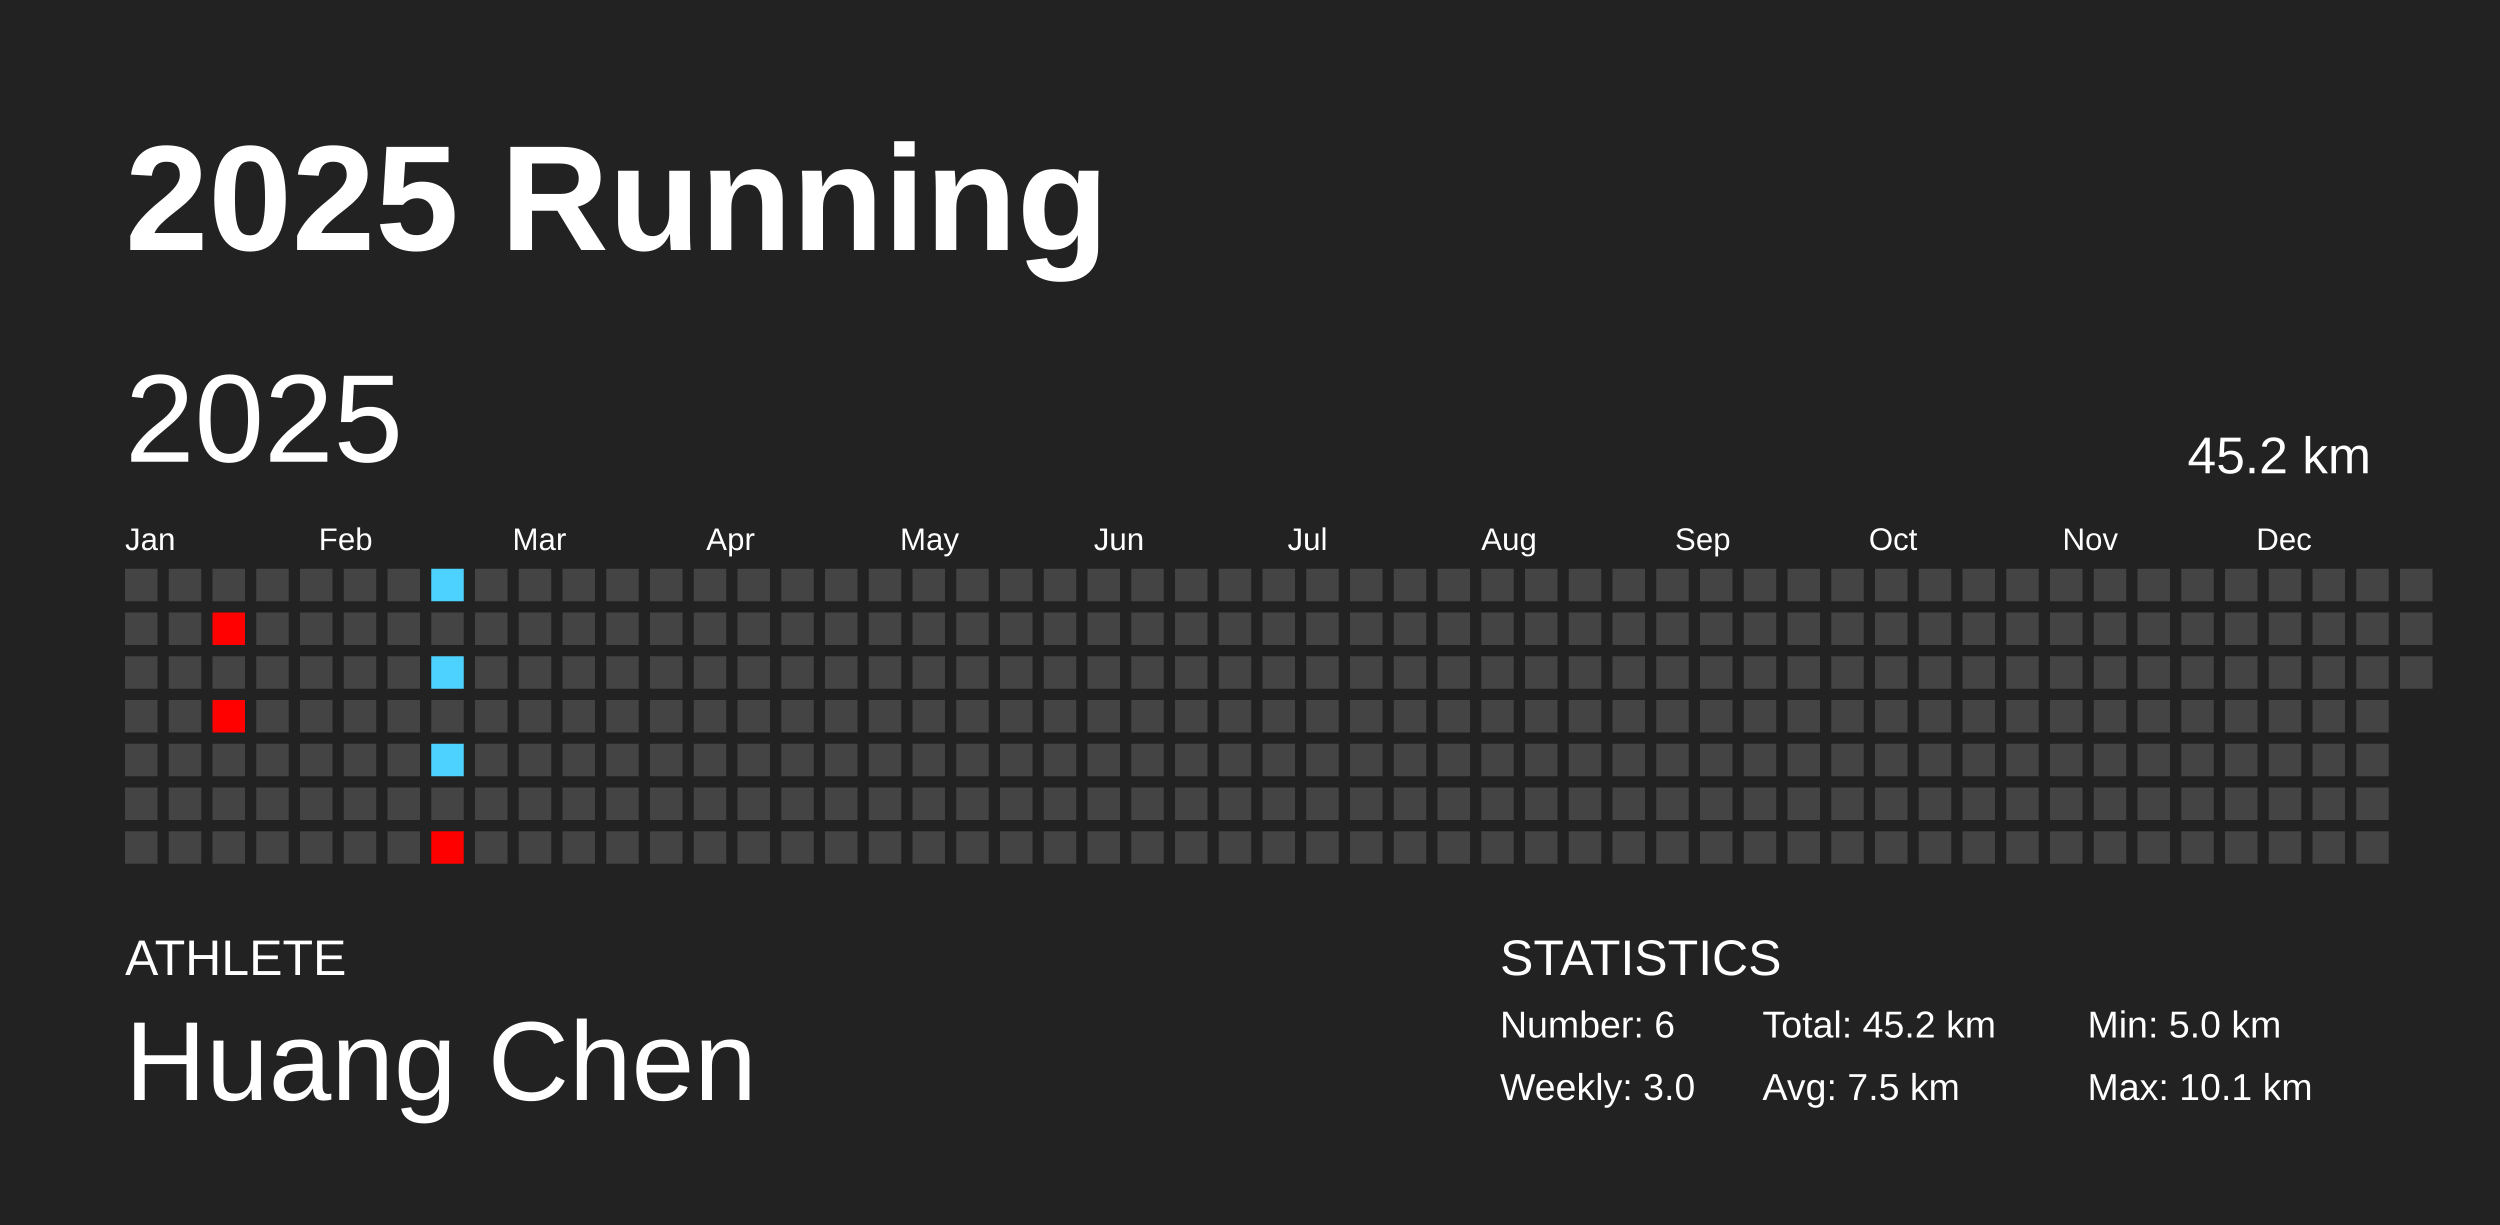
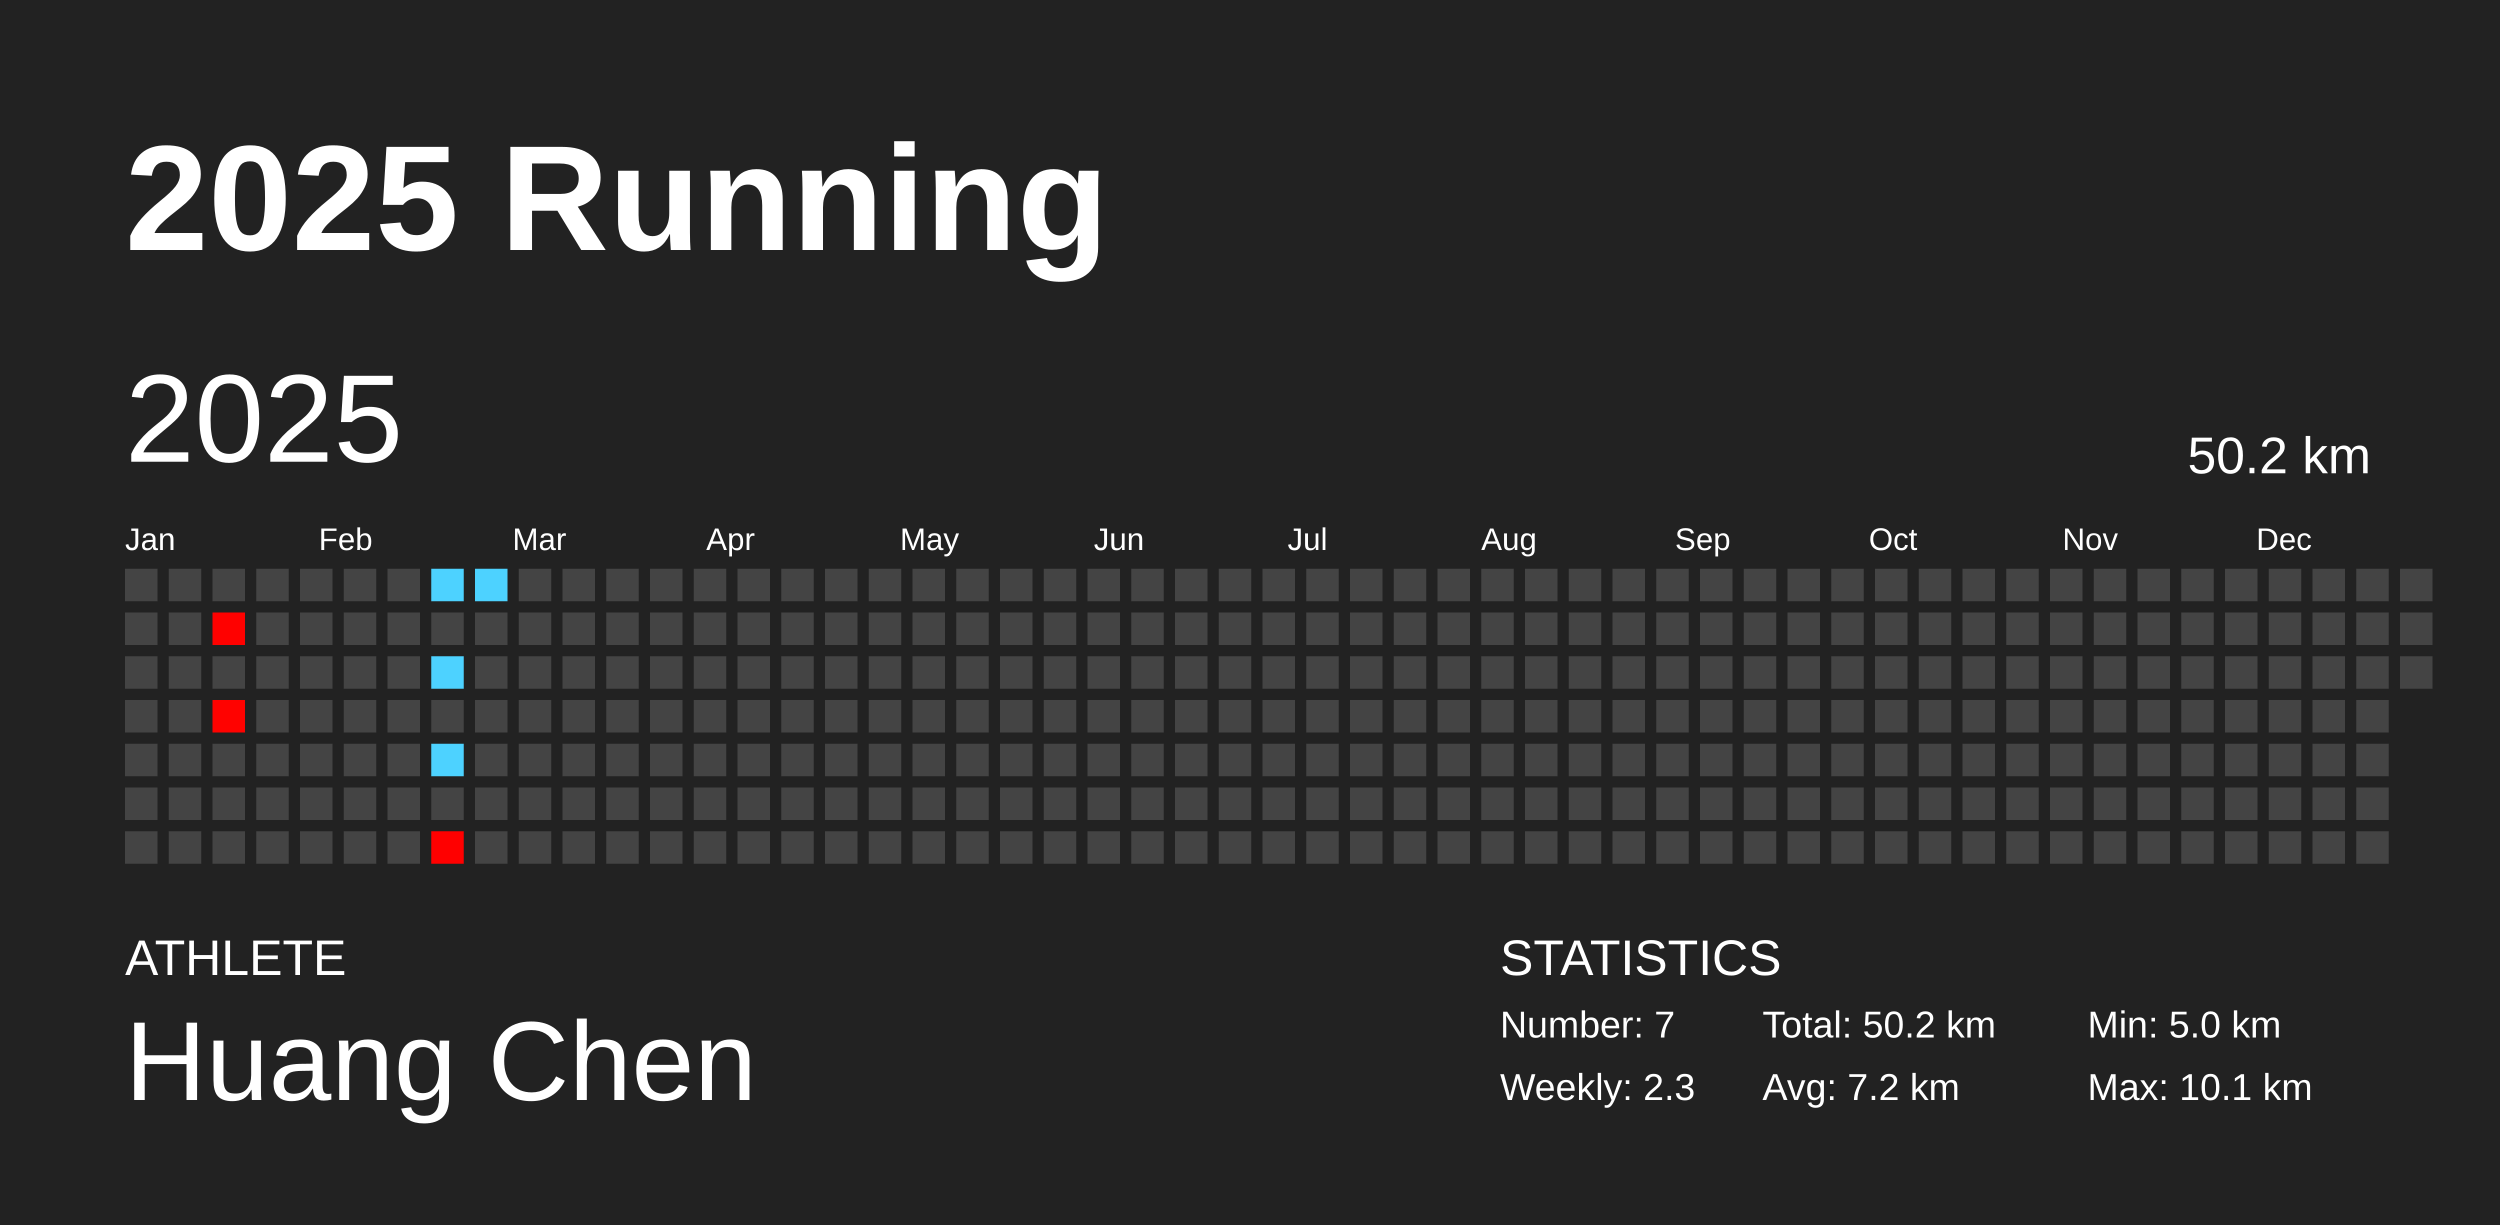
<svg xmlns="http://www.w3.org/2000/svg" baseProfile="full" height="98mm" version="1.1" viewBox="0,0,200,98" width="200mm">
  <defs />
  <rect fill="#222222" height="98" width="200" x="0" y="0" />
  <text fill="#FFFFFF" style="font-size:12px; font-family:Arial; font-weight:bold;" x="10" y="20">2025 Running</text>
  <text fill="#FFFFFF" style="font-size:4px; font-family:Arial" x="10" y="78">ATHLETE</text>
  <text fill="#FFFFFF" style="font-size:9px; font-family:Arial" x="10" y="88">Huang Chen</text>
  <text fill="#FFFFFF" style="font-size:4px; font-family:Arial" x="120" y="78">STATISTICS</text>
-   <text fill="#FFFFFF" style="font-size:3px; font-family:Arial" x="120" y="83">Number: 6</text>
-   <text fill="#FFFFFF" style="font-size:3px; font-family:Arial" x="120" y="88">Weekly: 3.0</text>
-   <text fill="#FFFFFF" style="font-size:3px; font-family:Arial" x="141" y="83">Total: 45.2 km</text>
-   <text fill="#FFFFFF" style="font-size:3px; font-family:Arial" x="141" y="88">Avg: 7.5 km</text>
+   <text fill="#FFFFFF" style="font-size:3px; font-family:Arial" x="120" y="83">Number: 7</text>
+   <text fill="#FFFFFF" style="font-size:3px; font-family:Arial" x="120" y="88">Weekly: 2.3</text>
+   <text fill="#FFFFFF" style="font-size:3px; font-family:Arial" x="141" y="83">Total: 50.2 km</text>
+   <text fill="#FFFFFF" style="font-size:3px; font-family:Arial" x="141" y="88">Avg: 7.2 km</text>
  <text fill="#FFFFFF" style="font-size:3px; font-family:Arial" x="167" y="83">Min: 5.0 km</text>
  <text fill="#FFFFFF" style="font-size:3px; font-family:Arial" x="167" y="88">Max: 10.1 km</text>
  <text dominant-baseline="hanging" fill="#FFFFFF" style="font-size:10.0px; font-family:Arial;" x="10" y="30">2025</text>
-   <text dominant-baseline="hanging" fill="#FFFFFF" style="font-size:4.125px; font-family:Arial;" x="175" y="35">45.2 km</text>
+   <text dominant-baseline="hanging" fill="#FFFFFF" style="font-size:4.125px; font-family:Arial;" x="175" y="35">50.2 km</text>
  <text fill="#FFFFFF" style="font-size:2.5px; font-family:Arial" x="10.0" y="44">Jan</text>
  <text fill="#FFFFFF" style="font-size:2.5px; font-family:Arial" x="25.5" y="44">Feb</text>
  <text fill="#FFFFFF" style="font-size:2.5px; font-family:Arial" x="41.0" y="44">Mar</text>
  <text fill="#FFFFFF" style="font-size:2.5px; font-family:Arial" x="56.5" y="44">Apr</text>
  <text fill="#FFFFFF" style="font-size:2.5px; font-family:Arial" x="72.0" y="44">May</text>
  <text fill="#FFFFFF" style="font-size:2.5px; font-family:Arial" x="87.5" y="44">Jun</text>
  <text fill="#FFFFFF" style="font-size:2.5px; font-family:Arial" x="103.0" y="44">Jul</text>
  <text fill="#FFFFFF" style="font-size:2.5px; font-family:Arial" x="118.5" y="44">Aug</text>
  <text fill="#FFFFFF" style="font-size:2.5px; font-family:Arial" x="134.0" y="44">Sep</text>
  <text fill="#FFFFFF" style="font-size:2.5px; font-family:Arial" x="149.5" y="44">Oct</text>
  <text fill="#FFFFFF" style="font-size:2.5px; font-family:Arial" x="165.0" y="44">Nov</text>
  <text fill="#FFFFFF" style="font-size:2.5px; font-family:Arial" x="180.5" y="44">Dec</text>
  <rect fill="#444444" height="2.6" width="2.6" x="10.0" y="45.5" />
  <rect fill="#444444" height="2.6" width="2.6" x="10.0" y="49.0" />
  <rect fill="#444444" height="2.6" width="2.6" x="10.0" y="52.5" />
  <rect fill="#444444" height="2.6" width="2.6" x="10.0" y="56.0" />
  <rect fill="#444444" height="2.6" width="2.6" x="10.0" y="59.5" />
  <rect fill="#444444" height="2.6" width="2.6" x="10.0" y="63.0" />
  <rect fill="#444444" height="2.6" width="2.6" x="10.0" y="66.5" />
  <rect fill="#444444" height="2.6" width="2.6" x="13.5" y="45.5" />
  <rect fill="#444444" height="2.6" width="2.6" x="13.5" y="49.0" />
  <rect fill="#444444" height="2.6" width="2.6" x="13.5" y="52.5" />
  <rect fill="#444444" height="2.6" width="2.6" x="13.5" y="56.0" />
  <rect fill="#444444" height="2.6" width="2.6" x="13.5" y="59.5" />
  <rect fill="#444444" height="2.6" width="2.6" x="13.5" y="63.0" />
  <rect fill="#444444" height="2.6" width="2.6" x="13.5" y="66.5" />
  <rect fill="#444444" height="2.6" width="2.6" x="17.0" y="45.5" />
  <rect fill="#ff0100" height="2.6" width="2.6" x="17.0" y="49.0" />
  <rect fill="#444444" height="2.6" width="2.6" x="17.0" y="52.5" />
  <rect fill="#ff0200" height="2.6" width="2.6" x="17.0" y="56.0" />
  <rect fill="#444444" height="2.6" width="2.6" x="17.0" y="59.5" />
  <rect fill="#444444" height="2.6" width="2.6" x="17.0" y="63.0" />
  <rect fill="#444444" height="2.6" width="2.6" x="17.0" y="66.5" />
  <rect fill="#444444" height="2.6" width="2.6" x="20.5" y="45.5" />
  <rect fill="#444444" height="2.6" width="2.6" x="20.5" y="49.0" />
  <rect fill="#444444" height="2.6" width="2.6" x="20.5" y="52.5" />
  <rect fill="#444444" height="2.6" width="2.6" x="20.5" y="56.0" />
  <rect fill="#444444" height="2.6" width="2.6" x="20.5" y="59.5" />
  <rect fill="#444444" height="2.6" width="2.6" x="20.5" y="63.0" />
  <rect fill="#444444" height="2.6" width="2.6" x="20.5" y="66.5" />
  <rect fill="#444444" height="2.6" width="2.6" x="24.0" y="45.5" />
  <rect fill="#444444" height="2.6" width="2.6" x="24.0" y="49.0" />
  <rect fill="#444444" height="2.6" width="2.6" x="24.0" y="52.5" />
  <rect fill="#444444" height="2.6" width="2.6" x="24.0" y="56.0" />
  <rect fill="#444444" height="2.6" width="2.6" x="24.0" y="59.5" />
  <rect fill="#444444" height="2.6" width="2.6" x="24.0" y="63.0" />
  <rect fill="#444444" height="2.6" width="2.6" x="24.0" y="66.5" />
  <rect fill="#444444" height="2.6" width="2.6" x="27.5" y="45.5" />
  <rect fill="#444444" height="2.6" width="2.6" x="27.5" y="49.0" />
  <rect fill="#444444" height="2.6" width="2.6" x="27.5" y="52.5" />
  <rect fill="#444444" height="2.6" width="2.6" x="27.5" y="56.0" />
  <rect fill="#444444" height="2.6" width="2.6" x="27.5" y="59.5" />
  <rect fill="#444444" height="2.6" width="2.6" x="27.5" y="63.0" />
  <rect fill="#444444" height="2.6" width="2.6" x="27.5" y="66.5" />
  <rect fill="#444444" height="2.6" width="2.6" x="31.0" y="45.5" />
  <rect fill="#444444" height="2.6" width="2.6" x="31.0" y="49.0" />
  <rect fill="#444444" height="2.6" width="2.6" x="31.0" y="52.5" />
  <rect fill="#444444" height="2.6" width="2.6" x="31.0" y="56.0" />
  <rect fill="#444444" height="2.6" width="2.6" x="31.0" y="59.5" />
  <rect fill="#444444" height="2.6" width="2.6" x="31.0" y="63.0" />
  <rect fill="#444444" height="2.6" width="2.6" x="31.0" y="66.5" />
  <rect fill="#4dd2ff" height="2.6" width="2.6" x="34.5" y="45.5" />
  <rect fill="#444444" height="2.6" width="2.6" x="34.5" y="49.0" />
  <rect fill="#4dd2ff" height="2.6" width="2.6" x="34.5" y="52.5" />
  <rect fill="#444444" height="2.6" width="2.6" x="34.5" y="56.0" />
  <rect fill="#4dd2ff" height="2.6" width="2.6" x="34.5" y="59.5" />
  <rect fill="#444444" height="2.6" width="2.6" x="34.5" y="63.0" />
  <rect fill="#ff0000" height="2.6" width="2.6" x="34.5" y="66.5" />
-   <rect fill="#444444" height="2.6" width="2.6" x="38.0" y="45.5" />
+   <rect fill="#4dd2ff" height="2.6" width="2.6" x="38.0" y="45.5" />
  <rect fill="#444444" height="2.6" width="2.6" x="38.0" y="49.0" />
  <rect fill="#444444" height="2.6" width="2.6" x="38.0" y="52.5" />
  <rect fill="#444444" height="2.6" width="2.6" x="38.0" y="56.0" />
  <rect fill="#444444" height="2.6" width="2.6" x="38.0" y="59.5" />
  <rect fill="#444444" height="2.6" width="2.6" x="38.0" y="63.0" />
  <rect fill="#444444" height="2.6" width="2.6" x="38.0" y="66.5" />
  <rect fill="#444444" height="2.6" width="2.6" x="41.5" y="45.5" />
  <rect fill="#444444" height="2.6" width="2.6" x="41.5" y="49.0" />
  <rect fill="#444444" height="2.6" width="2.6" x="41.5" y="52.5" />
  <rect fill="#444444" height="2.6" width="2.6" x="41.5" y="56.0" />
  <rect fill="#444444" height="2.6" width="2.6" x="41.5" y="59.5" />
  <rect fill="#444444" height="2.6" width="2.6" x="41.5" y="63.0" />
  <rect fill="#444444" height="2.6" width="2.6" x="41.5" y="66.5" />
  <rect fill="#444444" height="2.6" width="2.6" x="45.0" y="45.5" />
  <rect fill="#444444" height="2.6" width="2.6" x="45.0" y="49.0" />
  <rect fill="#444444" height="2.6" width="2.6" x="45.0" y="52.5" />
  <rect fill="#444444" height="2.6" width="2.6" x="45.0" y="56.0" />
  <rect fill="#444444" height="2.6" width="2.6" x="45.0" y="59.5" />
  <rect fill="#444444" height="2.6" width="2.6" x="45.0" y="63.0" />
  <rect fill="#444444" height="2.6" width="2.6" x="45.0" y="66.5" />
  <rect fill="#444444" height="2.6" width="2.6" x="48.5" y="45.5" />
  <rect fill="#444444" height="2.6" width="2.6" x="48.5" y="49.0" />
  <rect fill="#444444" height="2.6" width="2.6" x="48.5" y="52.5" />
  <rect fill="#444444" height="2.6" width="2.6" x="48.5" y="56.0" />
  <rect fill="#444444" height="2.6" width="2.6" x="48.5" y="59.5" />
  <rect fill="#444444" height="2.6" width="2.6" x="48.5" y="63.0" />
  <rect fill="#444444" height="2.6" width="2.6" x="48.5" y="66.5" />
  <rect fill="#444444" height="2.6" width="2.6" x="52.0" y="45.5" />
  <rect fill="#444444" height="2.6" width="2.6" x="52.0" y="49.0" />
  <rect fill="#444444" height="2.6" width="2.6" x="52.0" y="52.5" />
  <rect fill="#444444" height="2.6" width="2.6" x="52.0" y="56.0" />
  <rect fill="#444444" height="2.6" width="2.6" x="52.0" y="59.5" />
  <rect fill="#444444" height="2.6" width="2.6" x="52.0" y="63.0" />
  <rect fill="#444444" height="2.6" width="2.6" x="52.0" y="66.5" />
  <rect fill="#444444" height="2.6" width="2.6" x="55.5" y="45.5" />
  <rect fill="#444444" height="2.6" width="2.6" x="55.5" y="49.0" />
  <rect fill="#444444" height="2.6" width="2.6" x="55.5" y="52.5" />
  <rect fill="#444444" height="2.6" width="2.6" x="55.5" y="56.0" />
  <rect fill="#444444" height="2.6" width="2.6" x="55.5" y="59.5" />
  <rect fill="#444444" height="2.6" width="2.6" x="55.5" y="63.0" />
  <rect fill="#444444" height="2.6" width="2.6" x="55.5" y="66.5" />
  <rect fill="#444444" height="2.6" width="2.6" x="59.0" y="45.5" />
  <rect fill="#444444" height="2.6" width="2.6" x="59.0" y="49.0" />
  <rect fill="#444444" height="2.6" width="2.6" x="59.0" y="52.5" />
  <rect fill="#444444" height="2.6" width="2.6" x="59.0" y="56.0" />
  <rect fill="#444444" height="2.6" width="2.6" x="59.0" y="59.5" />
  <rect fill="#444444" height="2.6" width="2.6" x="59.0" y="63.0" />
  <rect fill="#444444" height="2.6" width="2.6" x="59.0" y="66.5" />
  <rect fill="#444444" height="2.6" width="2.6" x="62.5" y="45.5" />
  <rect fill="#444444" height="2.6" width="2.6" x="62.5" y="49.0" />
  <rect fill="#444444" height="2.6" width="2.6" x="62.5" y="52.5" />
  <rect fill="#444444" height="2.6" width="2.6" x="62.5" y="56.0" />
  <rect fill="#444444" height="2.6" width="2.6" x="62.5" y="59.5" />
  <rect fill="#444444" height="2.6" width="2.6" x="62.5" y="63.0" />
  <rect fill="#444444" height="2.6" width="2.6" x="62.5" y="66.5" />
  <rect fill="#444444" height="2.6" width="2.6" x="66.0" y="45.5" />
  <rect fill="#444444" height="2.6" width="2.6" x="66.0" y="49.0" />
  <rect fill="#444444" height="2.6" width="2.6" x="66.0" y="52.5" />
  <rect fill="#444444" height="2.6" width="2.6" x="66.0" y="56.0" />
  <rect fill="#444444" height="2.6" width="2.6" x="66.0" y="59.5" />
  <rect fill="#444444" height="2.6" width="2.6" x="66.0" y="63.0" />
  <rect fill="#444444" height="2.6" width="2.6" x="66.0" y="66.5" />
  <rect fill="#444444" height="2.6" width="2.6" x="69.5" y="45.5" />
  <rect fill="#444444" height="2.6" width="2.6" x="69.5" y="49.0" />
  <rect fill="#444444" height="2.6" width="2.6" x="69.5" y="52.5" />
  <rect fill="#444444" height="2.6" width="2.6" x="69.5" y="56.0" />
  <rect fill="#444444" height="2.6" width="2.6" x="69.5" y="59.5" />
  <rect fill="#444444" height="2.6" width="2.6" x="69.5" y="63.0" />
  <rect fill="#444444" height="2.6" width="2.6" x="69.5" y="66.5" />
  <rect fill="#444444" height="2.6" width="2.6" x="73.0" y="45.5" />
  <rect fill="#444444" height="2.6" width="2.6" x="73.0" y="49.0" />
  <rect fill="#444444" height="2.6" width="2.6" x="73.0" y="52.5" />
  <rect fill="#444444" height="2.6" width="2.6" x="73.0" y="56.0" />
  <rect fill="#444444" height="2.6" width="2.6" x="73.0" y="59.5" />
  <rect fill="#444444" height="2.6" width="2.6" x="73.0" y="63.0" />
  <rect fill="#444444" height="2.6" width="2.6" x="73.0" y="66.5" />
  <rect fill="#444444" height="2.6" width="2.6" x="76.5" y="45.5" />
  <rect fill="#444444" height="2.6" width="2.6" x="76.5" y="49.0" />
  <rect fill="#444444" height="2.6" width="2.6" x="76.5" y="52.5" />
  <rect fill="#444444" height="2.6" width="2.6" x="76.5" y="56.0" />
  <rect fill="#444444" height="2.6" width="2.6" x="76.5" y="59.5" />
  <rect fill="#444444" height="2.6" width="2.6" x="76.5" y="63.0" />
  <rect fill="#444444" height="2.6" width="2.6" x="76.5" y="66.5" />
  <rect fill="#444444" height="2.6" width="2.6" x="80.0" y="45.5" />
  <rect fill="#444444" height="2.6" width="2.6" x="80.0" y="49.0" />
  <rect fill="#444444" height="2.6" width="2.6" x="80.0" y="52.5" />
  <rect fill="#444444" height="2.6" width="2.6" x="80.0" y="56.0" />
  <rect fill="#444444" height="2.6" width="2.6" x="80.0" y="59.5" />
  <rect fill="#444444" height="2.6" width="2.6" x="80.0" y="63.0" />
  <rect fill="#444444" height="2.6" width="2.6" x="80.0" y="66.5" />
  <rect fill="#444444" height="2.6" width="2.6" x="83.5" y="45.5" />
  <rect fill="#444444" height="2.6" width="2.6" x="83.5" y="49.0" />
  <rect fill="#444444" height="2.6" width="2.6" x="83.5" y="52.5" />
  <rect fill="#444444" height="2.6" width="2.6" x="83.5" y="56.0" />
  <rect fill="#444444" height="2.6" width="2.6" x="83.5" y="59.5" />
  <rect fill="#444444" height="2.6" width="2.6" x="83.5" y="63.0" />
  <rect fill="#444444" height="2.6" width="2.6" x="83.5" y="66.5" />
  <rect fill="#444444" height="2.6" width="2.6" x="87.0" y="45.5" />
  <rect fill="#444444" height="2.6" width="2.6" x="87.0" y="49.0" />
  <rect fill="#444444" height="2.6" width="2.6" x="87.0" y="52.5" />
  <rect fill="#444444" height="2.6" width="2.6" x="87.0" y="56.0" />
  <rect fill="#444444" height="2.6" width="2.6" x="87.0" y="59.5" />
  <rect fill="#444444" height="2.6" width="2.6" x="87.0" y="63.0" />
  <rect fill="#444444" height="2.6" width="2.6" x="87.0" y="66.5" />
  <rect fill="#444444" height="2.6" width="2.6" x="90.5" y="45.5" />
  <rect fill="#444444" height="2.6" width="2.6" x="90.5" y="49.0" />
  <rect fill="#444444" height="2.6" width="2.6" x="90.5" y="52.5" />
  <rect fill="#444444" height="2.6" width="2.6" x="90.5" y="56.0" />
  <rect fill="#444444" height="2.6" width="2.6" x="90.5" y="59.5" />
  <rect fill="#444444" height="2.6" width="2.6" x="90.5" y="63.0" />
  <rect fill="#444444" height="2.6" width="2.6" x="90.5" y="66.5" />
  <rect fill="#444444" height="2.6" width="2.6" x="94.0" y="45.5" />
  <rect fill="#444444" height="2.6" width="2.6" x="94.0" y="49.0" />
  <rect fill="#444444" height="2.6" width="2.6" x="94.0" y="52.5" />
  <rect fill="#444444" height="2.6" width="2.6" x="94.0" y="56.0" />
  <rect fill="#444444" height="2.6" width="2.6" x="94.0" y="59.5" />
  <rect fill="#444444" height="2.6" width="2.6" x="94.0" y="63.0" />
  <rect fill="#444444" height="2.6" width="2.6" x="94.0" y="66.5" />
  <rect fill="#444444" height="2.6" width="2.6" x="97.5" y="45.5" />
  <rect fill="#444444" height="2.6" width="2.6" x="97.5" y="49.0" />
  <rect fill="#444444" height="2.6" width="2.6" x="97.5" y="52.5" />
  <rect fill="#444444" height="2.6" width="2.6" x="97.5" y="56.0" />
  <rect fill="#444444" height="2.6" width="2.6" x="97.5" y="59.5" />
  <rect fill="#444444" height="2.6" width="2.6" x="97.5" y="63.0" />
  <rect fill="#444444" height="2.6" width="2.6" x="97.5" y="66.5" />
  <rect fill="#444444" height="2.6" width="2.6" x="101.0" y="45.5" />
  <rect fill="#444444" height="2.6" width="2.6" x="101.0" y="49.0" />
  <rect fill="#444444" height="2.6" width="2.6" x="101.0" y="52.5" />
  <rect fill="#444444" height="2.6" width="2.6" x="101.0" y="56.0" />
  <rect fill="#444444" height="2.6" width="2.6" x="101.0" y="59.5" />
  <rect fill="#444444" height="2.6" width="2.6" x="101.0" y="63.0" />
  <rect fill="#444444" height="2.6" width="2.6" x="101.0" y="66.5" />
  <rect fill="#444444" height="2.6" width="2.6" x="104.5" y="45.5" />
  <rect fill="#444444" height="2.6" width="2.6" x="104.5" y="49.0" />
  <rect fill="#444444" height="2.6" width="2.6" x="104.5" y="52.5" />
  <rect fill="#444444" height="2.6" width="2.6" x="104.5" y="56.0" />
  <rect fill="#444444" height="2.6" width="2.6" x="104.5" y="59.5" />
  <rect fill="#444444" height="2.6" width="2.6" x="104.5" y="63.0" />
  <rect fill="#444444" height="2.6" width="2.6" x="104.5" y="66.5" />
  <rect fill="#444444" height="2.6" width="2.6" x="108.0" y="45.5" />
  <rect fill="#444444" height="2.6" width="2.6" x="108.0" y="49.0" />
  <rect fill="#444444" height="2.6" width="2.6" x="108.0" y="52.5" />
  <rect fill="#444444" height="2.6" width="2.6" x="108.0" y="56.0" />
  <rect fill="#444444" height="2.6" width="2.6" x="108.0" y="59.5" />
  <rect fill="#444444" height="2.6" width="2.6" x="108.0" y="63.0" />
  <rect fill="#444444" height="2.6" width="2.6" x="108.0" y="66.5" />
  <rect fill="#444444" height="2.6" width="2.6" x="111.5" y="45.5" />
  <rect fill="#444444" height="2.6" width="2.6" x="111.5" y="49.0" />
  <rect fill="#444444" height="2.6" width="2.6" x="111.5" y="52.5" />
  <rect fill="#444444" height="2.6" width="2.6" x="111.5" y="56.0" />
  <rect fill="#444444" height="2.6" width="2.6" x="111.5" y="59.5" />
  <rect fill="#444444" height="2.6" width="2.6" x="111.5" y="63.0" />
  <rect fill="#444444" height="2.6" width="2.6" x="111.5" y="66.5" />
  <rect fill="#444444" height="2.6" width="2.6" x="115.0" y="45.5" />
  <rect fill="#444444" height="2.6" width="2.6" x="115.0" y="49.0" />
  <rect fill="#444444" height="2.6" width="2.6" x="115.0" y="52.5" />
  <rect fill="#444444" height="2.6" width="2.6" x="115.0" y="56.0" />
  <rect fill="#444444" height="2.6" width="2.6" x="115.0" y="59.5" />
  <rect fill="#444444" height="2.6" width="2.6" x="115.0" y="63.0" />
  <rect fill="#444444" height="2.6" width="2.6" x="115.0" y="66.5" />
  <rect fill="#444444" height="2.6" width="2.6" x="118.5" y="45.5" />
  <rect fill="#444444" height="2.6" width="2.6" x="118.5" y="49.0" />
  <rect fill="#444444" height="2.6" width="2.6" x="118.5" y="52.5" />
  <rect fill="#444444" height="2.6" width="2.6" x="118.5" y="56.0" />
  <rect fill="#444444" height="2.6" width="2.6" x="118.5" y="59.5" />
  <rect fill="#444444" height="2.6" width="2.6" x="118.5" y="63.0" />
  <rect fill="#444444" height="2.6" width="2.6" x="118.5" y="66.5" />
  <rect fill="#444444" height="2.6" width="2.6" x="122.0" y="45.5" />
  <rect fill="#444444" height="2.6" width="2.6" x="122.0" y="49.0" />
  <rect fill="#444444" height="2.6" width="2.6" x="122.0" y="52.5" />
  <rect fill="#444444" height="2.6" width="2.6" x="122.0" y="56.0" />
  <rect fill="#444444" height="2.6" width="2.6" x="122.0" y="59.5" />
  <rect fill="#444444" height="2.6" width="2.6" x="122.0" y="63.0" />
  <rect fill="#444444" height="2.6" width="2.6" x="122.0" y="66.5" />
  <rect fill="#444444" height="2.6" width="2.6" x="125.5" y="45.5" />
  <rect fill="#444444" height="2.6" width="2.6" x="125.5" y="49.0" />
  <rect fill="#444444" height="2.6" width="2.6" x="125.5" y="52.5" />
  <rect fill="#444444" height="2.6" width="2.6" x="125.5" y="56.0" />
  <rect fill="#444444" height="2.6" width="2.6" x="125.5" y="59.5" />
  <rect fill="#444444" height="2.6" width="2.6" x="125.5" y="63.0" />
  <rect fill="#444444" height="2.6" width="2.6" x="125.5" y="66.5" />
  <rect fill="#444444" height="2.6" width="2.6" x="129.0" y="45.5" />
  <rect fill="#444444" height="2.6" width="2.6" x="129.0" y="49.0" />
  <rect fill="#444444" height="2.6" width="2.6" x="129.0" y="52.5" />
  <rect fill="#444444" height="2.6" width="2.6" x="129.0" y="56.0" />
  <rect fill="#444444" height="2.6" width="2.6" x="129.0" y="59.5" />
  <rect fill="#444444" height="2.6" width="2.6" x="129.0" y="63.0" />
  <rect fill="#444444" height="2.6" width="2.6" x="129.0" y="66.5" />
  <rect fill="#444444" height="2.6" width="2.6" x="132.5" y="45.5" />
  <rect fill="#444444" height="2.6" width="2.6" x="132.5" y="49.0" />
  <rect fill="#444444" height="2.6" width="2.6" x="132.5" y="52.5" />
  <rect fill="#444444" height="2.6" width="2.6" x="132.5" y="56.0" />
  <rect fill="#444444" height="2.6" width="2.6" x="132.5" y="59.5" />
  <rect fill="#444444" height="2.6" width="2.6" x="132.5" y="63.0" />
  <rect fill="#444444" height="2.6" width="2.6" x="132.5" y="66.5" />
  <rect fill="#444444" height="2.6" width="2.6" x="136.0" y="45.5" />
  <rect fill="#444444" height="2.6" width="2.6" x="136.0" y="49.0" />
  <rect fill="#444444" height="2.6" width="2.6" x="136.0" y="52.5" />
  <rect fill="#444444" height="2.6" width="2.6" x="136.0" y="56.0" />
  <rect fill="#444444" height="2.6" width="2.6" x="136.0" y="59.5" />
  <rect fill="#444444" height="2.6" width="2.6" x="136.0" y="63.0" />
  <rect fill="#444444" height="2.6" width="2.6" x="136.0" y="66.5" />
  <rect fill="#444444" height="2.6" width="2.6" x="139.5" y="45.5" />
  <rect fill="#444444" height="2.6" width="2.6" x="139.5" y="49.0" />
  <rect fill="#444444" height="2.6" width="2.6" x="139.5" y="52.5" />
  <rect fill="#444444" height="2.6" width="2.6" x="139.5" y="56.0" />
  <rect fill="#444444" height="2.6" width="2.6" x="139.5" y="59.5" />
  <rect fill="#444444" height="2.6" width="2.6" x="139.5" y="63.0" />
  <rect fill="#444444" height="2.6" width="2.6" x="139.5" y="66.5" />
  <rect fill="#444444" height="2.6" width="2.6" x="143.0" y="45.5" />
  <rect fill="#444444" height="2.6" width="2.6" x="143.0" y="49.0" />
  <rect fill="#444444" height="2.6" width="2.6" x="143.0" y="52.5" />
  <rect fill="#444444" height="2.6" width="2.6" x="143.0" y="56.0" />
  <rect fill="#444444" height="2.6" width="2.6" x="143.0" y="59.5" />
  <rect fill="#444444" height="2.6" width="2.6" x="143.0" y="63.0" />
  <rect fill="#444444" height="2.6" width="2.6" x="143.0" y="66.5" />
  <rect fill="#444444" height="2.6" width="2.6" x="146.5" y="45.5" />
  <rect fill="#444444" height="2.6" width="2.6" x="146.5" y="49.0" />
  <rect fill="#444444" height="2.6" width="2.6" x="146.5" y="52.5" />
  <rect fill="#444444" height="2.6" width="2.6" x="146.5" y="56.0" />
  <rect fill="#444444" height="2.6" width="2.6" x="146.5" y="59.5" />
  <rect fill="#444444" height="2.6" width="2.6" x="146.5" y="63.0" />
  <rect fill="#444444" height="2.6" width="2.6" x="146.5" y="66.5" />
  <rect fill="#444444" height="2.6" width="2.6" x="150.0" y="45.5" />
  <rect fill="#444444" height="2.6" width="2.6" x="150.0" y="49.0" />
  <rect fill="#444444" height="2.6" width="2.6" x="150.0" y="52.5" />
  <rect fill="#444444" height="2.6" width="2.6" x="150.0" y="56.0" />
  <rect fill="#444444" height="2.6" width="2.6" x="150.0" y="59.5" />
  <rect fill="#444444" height="2.6" width="2.6" x="150.0" y="63.0" />
  <rect fill="#444444" height="2.6" width="2.6" x="150.0" y="66.5" />
  <rect fill="#444444" height="2.6" width="2.6" x="153.5" y="45.5" />
  <rect fill="#444444" height="2.6" width="2.6" x="153.5" y="49.0" />
  <rect fill="#444444" height="2.6" width="2.6" x="153.5" y="52.5" />
  <rect fill="#444444" height="2.6" width="2.6" x="153.5" y="56.0" />
  <rect fill="#444444" height="2.6" width="2.6" x="153.5" y="59.5" />
  <rect fill="#444444" height="2.6" width="2.6" x="153.5" y="63.0" />
  <rect fill="#444444" height="2.6" width="2.6" x="153.5" y="66.5" />
  <rect fill="#444444" height="2.6" width="2.6" x="157.0" y="45.5" />
  <rect fill="#444444" height="2.6" width="2.6" x="157.0" y="49.0" />
  <rect fill="#444444" height="2.6" width="2.6" x="157.0" y="52.5" />
  <rect fill="#444444" height="2.6" width="2.6" x="157.0" y="56.0" />
  <rect fill="#444444" height="2.6" width="2.6" x="157.0" y="59.5" />
  <rect fill="#444444" height="2.6" width="2.6" x="157.0" y="63.0" />
  <rect fill="#444444" height="2.6" width="2.6" x="157.0" y="66.5" />
  <rect fill="#444444" height="2.6" width="2.6" x="160.5" y="45.5" />
  <rect fill="#444444" height="2.6" width="2.6" x="160.5" y="49.0" />
  <rect fill="#444444" height="2.6" width="2.6" x="160.5" y="52.5" />
  <rect fill="#444444" height="2.6" width="2.6" x="160.5" y="56.0" />
  <rect fill="#444444" height="2.6" width="2.6" x="160.5" y="59.5" />
  <rect fill="#444444" height="2.6" width="2.6" x="160.5" y="63.0" />
  <rect fill="#444444" height="2.6" width="2.6" x="160.5" y="66.5" />
  <rect fill="#444444" height="2.6" width="2.6" x="164.0" y="45.5" />
  <rect fill="#444444" height="2.6" width="2.6" x="164.0" y="49.0" />
  <rect fill="#444444" height="2.6" width="2.6" x="164.0" y="52.5" />
  <rect fill="#444444" height="2.6" width="2.6" x="164.0" y="56.0" />
  <rect fill="#444444" height="2.6" width="2.6" x="164.0" y="59.5" />
  <rect fill="#444444" height="2.6" width="2.6" x="164.0" y="63.0" />
  <rect fill="#444444" height="2.6" width="2.6" x="164.0" y="66.5" />
  <rect fill="#444444" height="2.6" width="2.6" x="167.5" y="45.5" />
  <rect fill="#444444" height="2.6" width="2.6" x="167.5" y="49.0" />
  <rect fill="#444444" height="2.6" width="2.6" x="167.5" y="52.5" />
  <rect fill="#444444" height="2.6" width="2.6" x="167.5" y="56.0" />
  <rect fill="#444444" height="2.6" width="2.6" x="167.5" y="59.5" />
  <rect fill="#444444" height="2.6" width="2.6" x="167.5" y="63.0" />
  <rect fill="#444444" height="2.6" width="2.6" x="167.5" y="66.5" />
  <rect fill="#444444" height="2.6" width="2.6" x="171.0" y="45.5" />
  <rect fill="#444444" height="2.6" width="2.6" x="171.0" y="49.0" />
  <rect fill="#444444" height="2.6" width="2.6" x="171.0" y="52.5" />
  <rect fill="#444444" height="2.6" width="2.6" x="171.0" y="56.0" />
  <rect fill="#444444" height="2.6" width="2.6" x="171.0" y="59.5" />
  <rect fill="#444444" height="2.6" width="2.6" x="171.0" y="63.0" />
  <rect fill="#444444" height="2.6" width="2.6" x="171.0" y="66.5" />
  <rect fill="#444444" height="2.6" width="2.6" x="174.5" y="45.5" />
  <rect fill="#444444" height="2.6" width="2.6" x="174.5" y="49.0" />
  <rect fill="#444444" height="2.6" width="2.6" x="174.5" y="52.5" />
  <rect fill="#444444" height="2.6" width="2.6" x="174.5" y="56.0" />
  <rect fill="#444444" height="2.6" width="2.6" x="174.5" y="59.5" />
  <rect fill="#444444" height="2.6" width="2.6" x="174.5" y="63.0" />
  <rect fill="#444444" height="2.6" width="2.6" x="174.5" y="66.5" />
  <rect fill="#444444" height="2.6" width="2.6" x="178.0" y="45.5" />
  <rect fill="#444444" height="2.6" width="2.6" x="178.0" y="49.0" />
  <rect fill="#444444" height="2.6" width="2.6" x="178.0" y="52.5" />
  <rect fill="#444444" height="2.6" width="2.6" x="178.0" y="56.0" />
  <rect fill="#444444" height="2.6" width="2.6" x="178.0" y="59.5" />
  <rect fill="#444444" height="2.6" width="2.6" x="178.0" y="63.0" />
  <rect fill="#444444" height="2.6" width="2.6" x="178.0" y="66.5" />
  <rect fill="#444444" height="2.6" width="2.6" x="181.5" y="45.5" />
  <rect fill="#444444" height="2.6" width="2.6" x="181.5" y="49.0" />
  <rect fill="#444444" height="2.6" width="2.6" x="181.5" y="52.5" />
  <rect fill="#444444" height="2.6" width="2.6" x="181.5" y="56.0" />
  <rect fill="#444444" height="2.6" width="2.6" x="181.5" y="59.5" />
  <rect fill="#444444" height="2.6" width="2.6" x="181.5" y="63.0" />
  <rect fill="#444444" height="2.6" width="2.6" x="181.5" y="66.5" />
  <rect fill="#444444" height="2.6" width="2.6" x="185.0" y="45.5" />
  <rect fill="#444444" height="2.6" width="2.6" x="185.0" y="49.0" />
  <rect fill="#444444" height="2.6" width="2.6" x="185.0" y="52.5" />
  <rect fill="#444444" height="2.6" width="2.6" x="185.0" y="56.0" />
  <rect fill="#444444" height="2.6" width="2.6" x="185.0" y="59.5" />
  <rect fill="#444444" height="2.6" width="2.6" x="185.0" y="63.0" />
  <rect fill="#444444" height="2.6" width="2.6" x="185.0" y="66.5" />
  <rect fill="#444444" height="2.6" width="2.6" x="188.5" y="45.5" />
  <rect fill="#444444" height="2.6" width="2.6" x="188.5" y="49.0" />
  <rect fill="#444444" height="2.6" width="2.6" x="188.5" y="52.5" />
  <rect fill="#444444" height="2.6" width="2.6" x="188.5" y="56.0" />
  <rect fill="#444444" height="2.6" width="2.6" x="188.5" y="59.5" />
  <rect fill="#444444" height="2.6" width="2.6" x="188.5" y="63.0" />
  <rect fill="#444444" height="2.6" width="2.6" x="188.5" y="66.5" />
  <rect fill="#444444" height="2.6" width="2.6" x="192.0" y="45.5" />
  <rect fill="#444444" height="2.6" width="2.6" x="192.0" y="49.0" />
  <rect fill="#444444" height="2.6" width="2.6" x="192.0" y="52.5" />
</svg>
